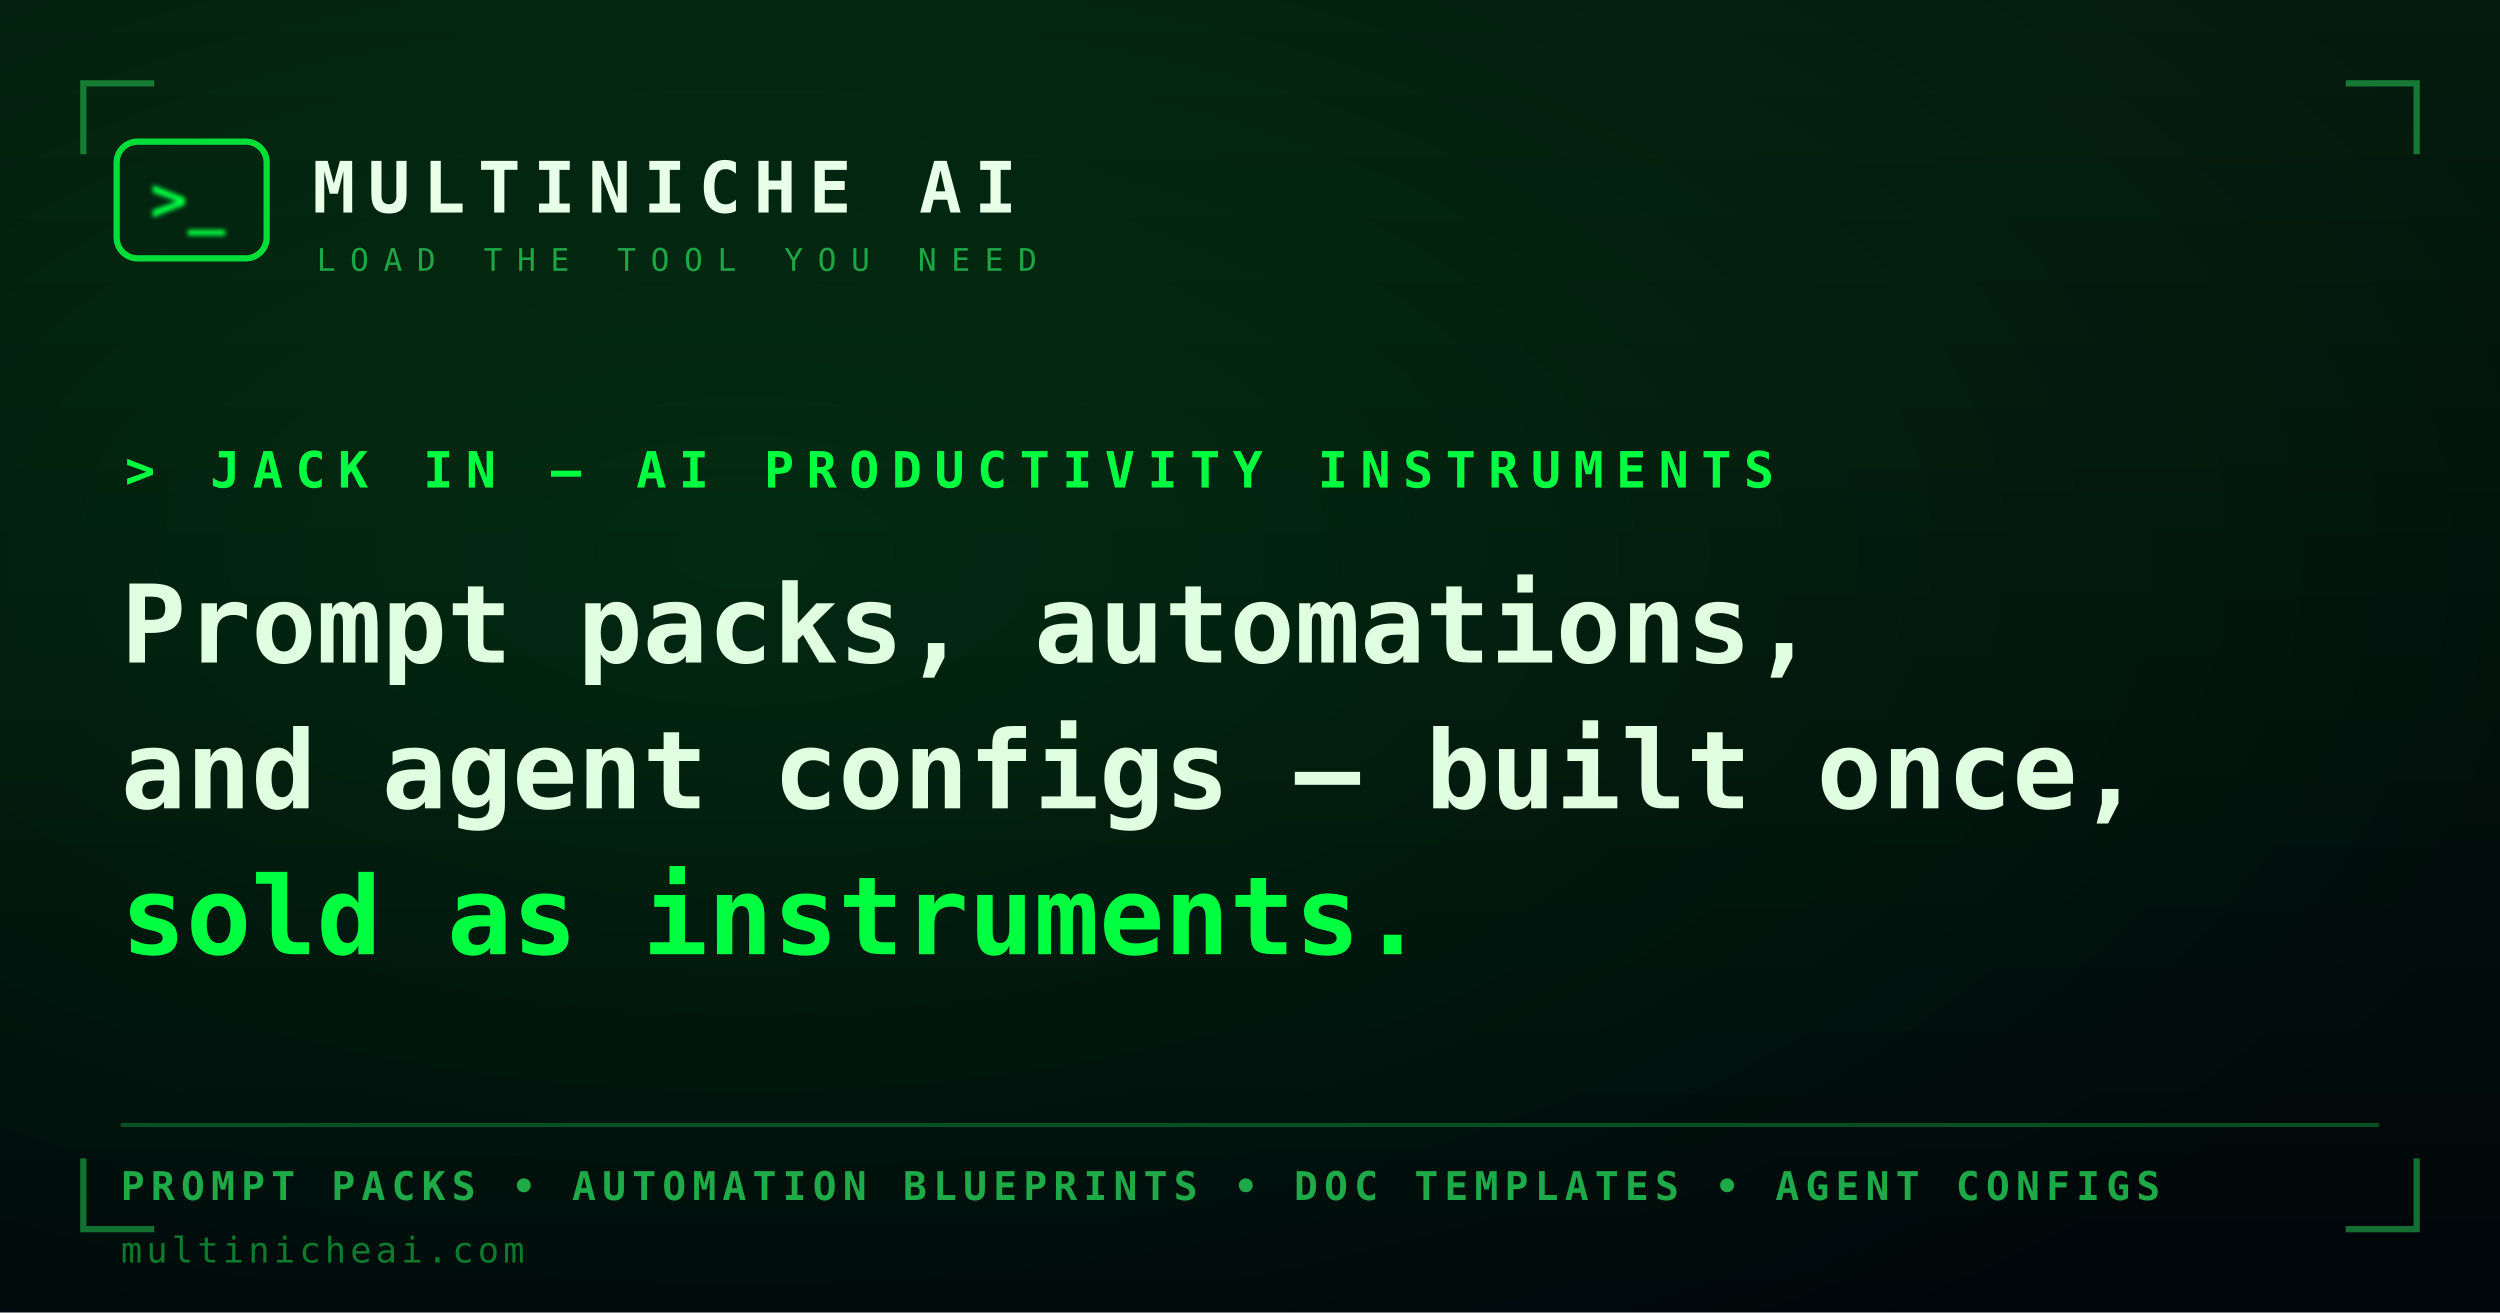
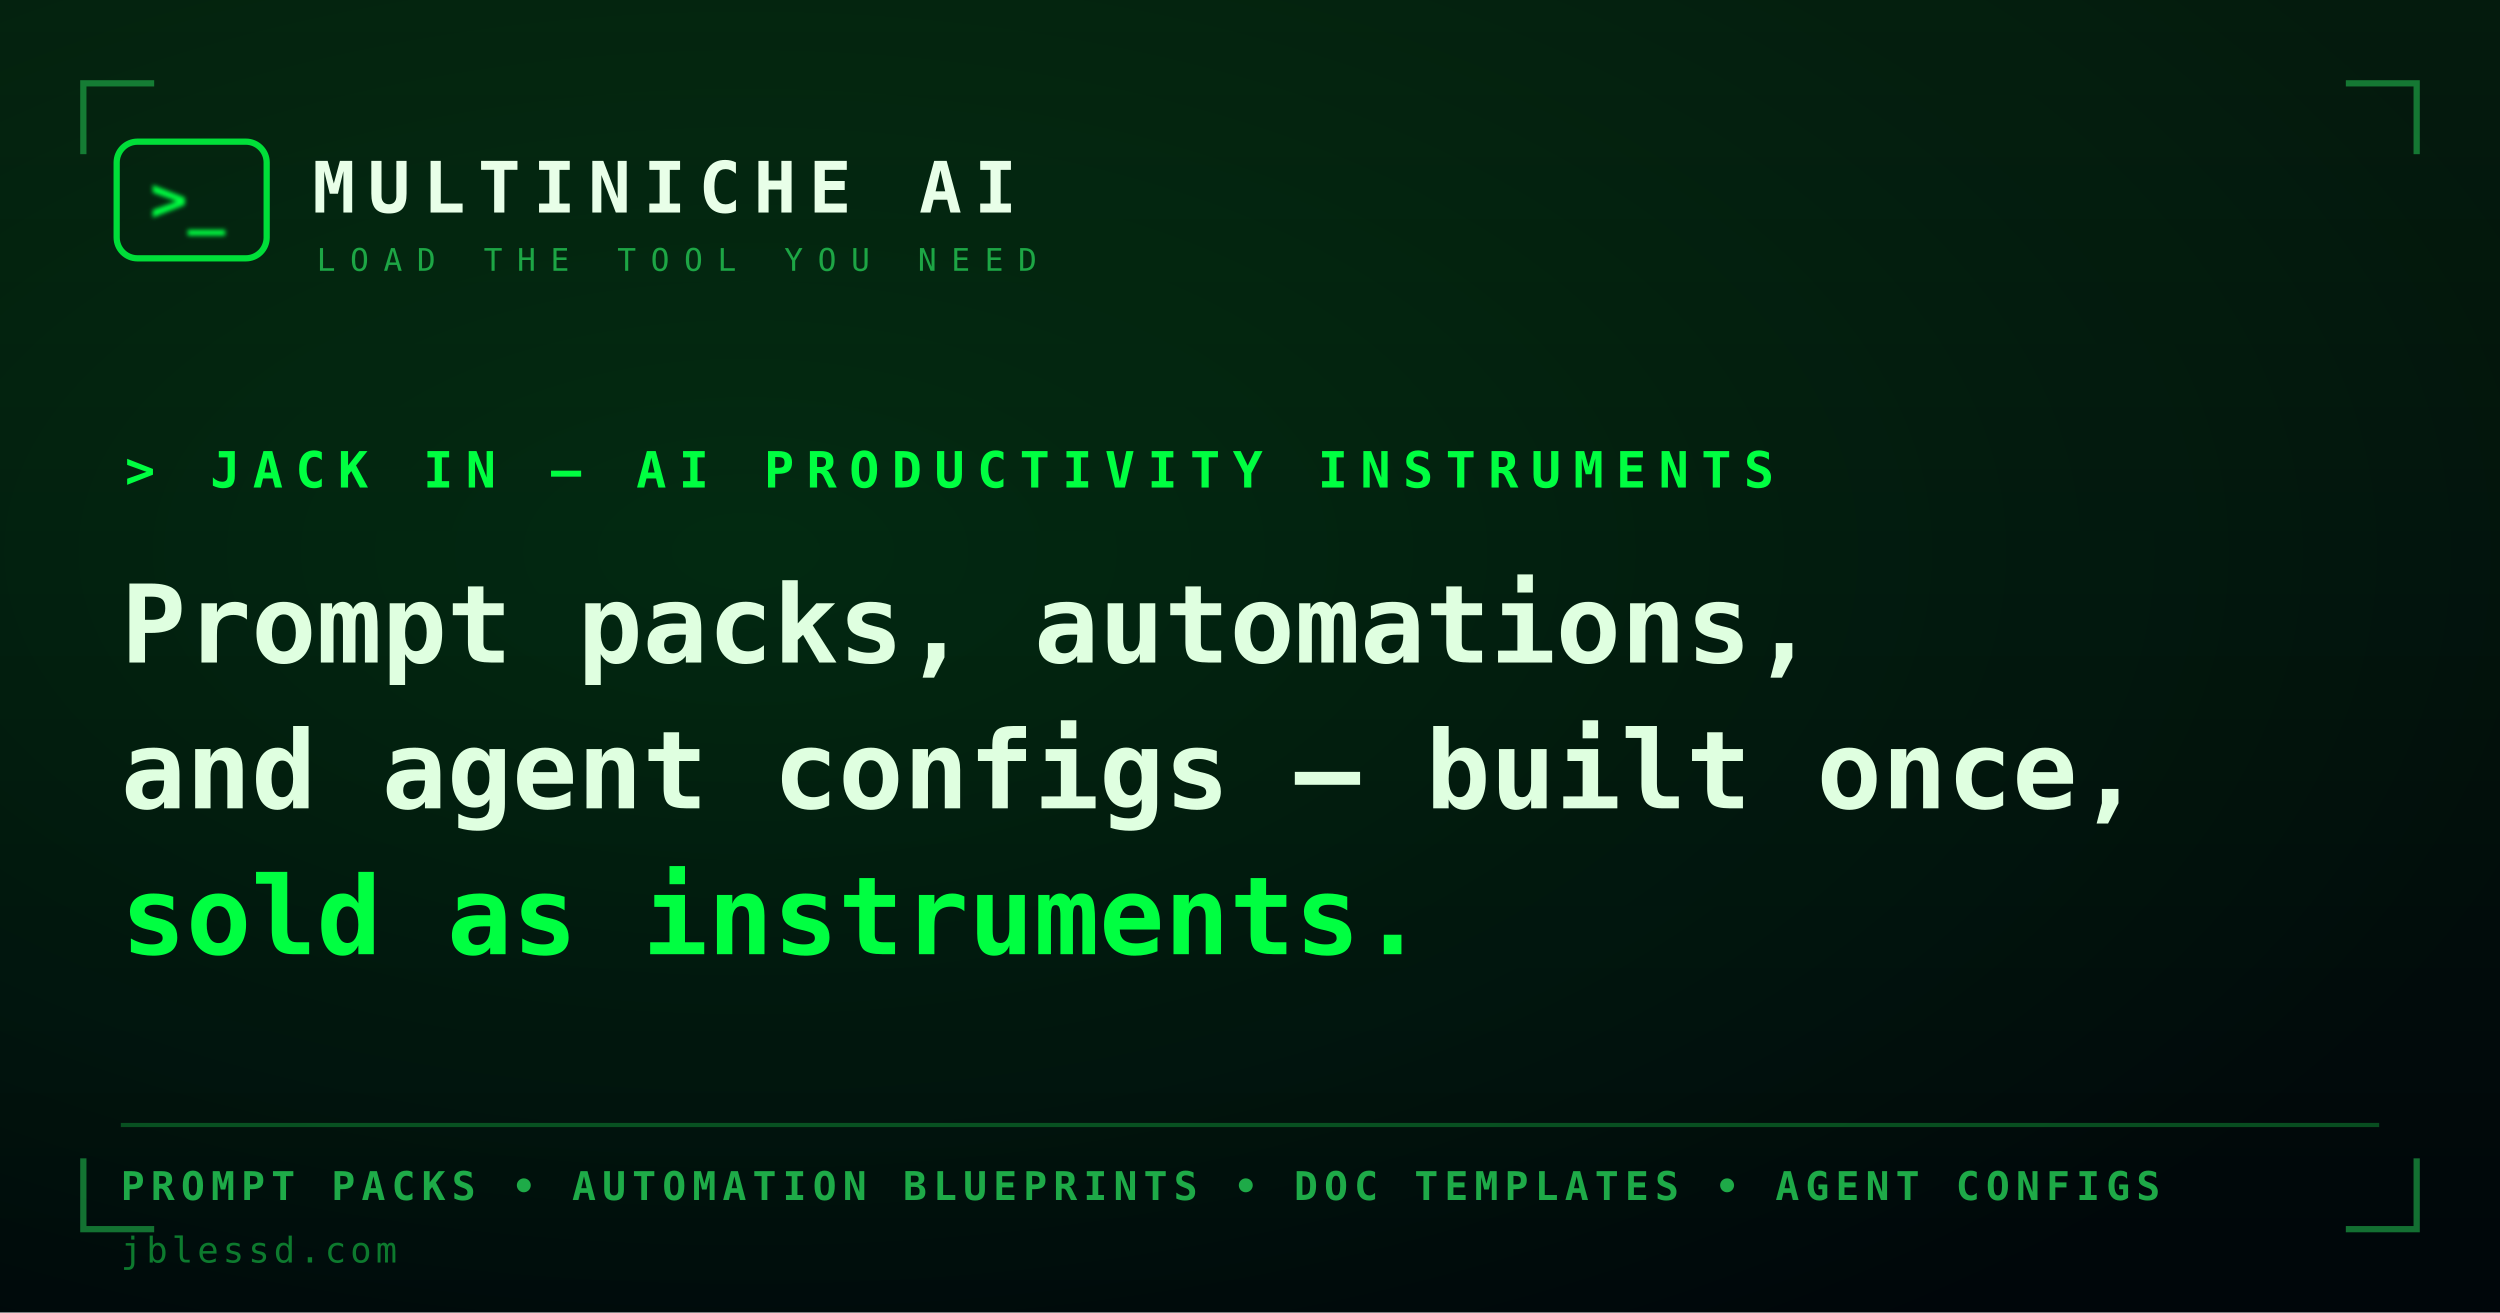
<svg xmlns="http://www.w3.org/2000/svg" width="1200" height="630" viewBox="0 0 1200 630">
  <defs>
    <linearGradient id="bg" x1="0" y1="0" x2="0" y2="1">
      <stop offset="0" stop-color="#041b0d" />
      <stop offset="1" stop-color="#00060a" />
    </linearGradient>
    <radialGradient id="glow" cx="30%" cy="42%" r="75%">
      <stop offset="0" stop-color="#00ff41" stop-opacity=".10" />
      <stop offset="1" stop-color="#00ff41" stop-opacity="0" />
    </radialGradient>
    <filter id="soft" x="-20%" y="-20%" width="140%" height="140%">
      <feGaussianBlur stdDeviation="1.1" />
    </filter>
  </defs>
  <rect width="1200" height="630" fill="url(#bg)" />
  <rect width="1200" height="630" fill="url(#glow)" />
  <g stroke="#23C552" stroke-width="3" fill="none" opacity=".55">
    <path d="M40 74 V40 H74" />
    <path d="M1160 74 V40 H1126" />
    <path d="M40 556 V590 H74" />
    <path d="M1160 556 V590 H1126" />
  </g>
  <g transform="translate(56,68)">
    <rect width="72" height="56" rx="10" fill="none" stroke="#00FF41" stroke-width="3" opacity=".85" />
    <text x="16" y="38" font-family="DejaVu Sans Mono, monospace" font-size="30" font-weight="bold" fill="#00FF41" filter="url(#soft)">&gt;_</text>
  </g>
  <text x="150" y="102" font-family="DejaVu Sans Mono, monospace" font-size="34" font-weight="bold" letter-spacing="6" fill="#e8ffe8">MULTINICHE AI</text>
  <text x="152" y="130" font-family="DejaVu Sans Mono, monospace" font-size="15" letter-spacing="7" fill="#23C552" opacity=".8">LOAD THE TOOL YOU NEED</text>
  <text x="60" y="234" font-family="DejaVu Sans Mono, monospace" font-size="24" font-weight="bold" letter-spacing="6" fill="#00FF41">&gt; JACK IN — AI PRODUCTIVITY INSTRUMENTS</text>
  <g font-family="DejaVu Sans Mono, monospace" font-size="52" font-weight="bold" fill="#dfffe0">
    <text x="58" y="318">Prompt packs, automations,</text>
    <text x="58" y="388">and agent configs — built once,</text>
    <text x="58" y="458" fill="#00FF41">sold as instruments.</text>
  </g>
  <line x1="58" y1="540" x2="1142" y2="540" stroke="#0d7a2e" stroke-width="2" opacity=".6" />
  <text x="58" y="576" font-family="DejaVu Sans Mono, monospace" font-size="19" font-weight="bold" letter-spacing="3" fill="#23C552" opacity=".85">PROMPT PACKS • AUTOMATION BLUEPRINTS • DOC TEMPLATES • AGENT CONFIGS</text>
-   <text x="58" y="606" font-family="DejaVu Sans Mono, monospace" font-size="17" letter-spacing="2" fill="#0d7a2e">multinicheai.com</text>
+   <text x="58" y="606" font-family="DejaVu Sans Mono, monospace" font-size="17" letter-spacing="2" fill="#0d7a2e">jblessd.com</text>
</svg>
